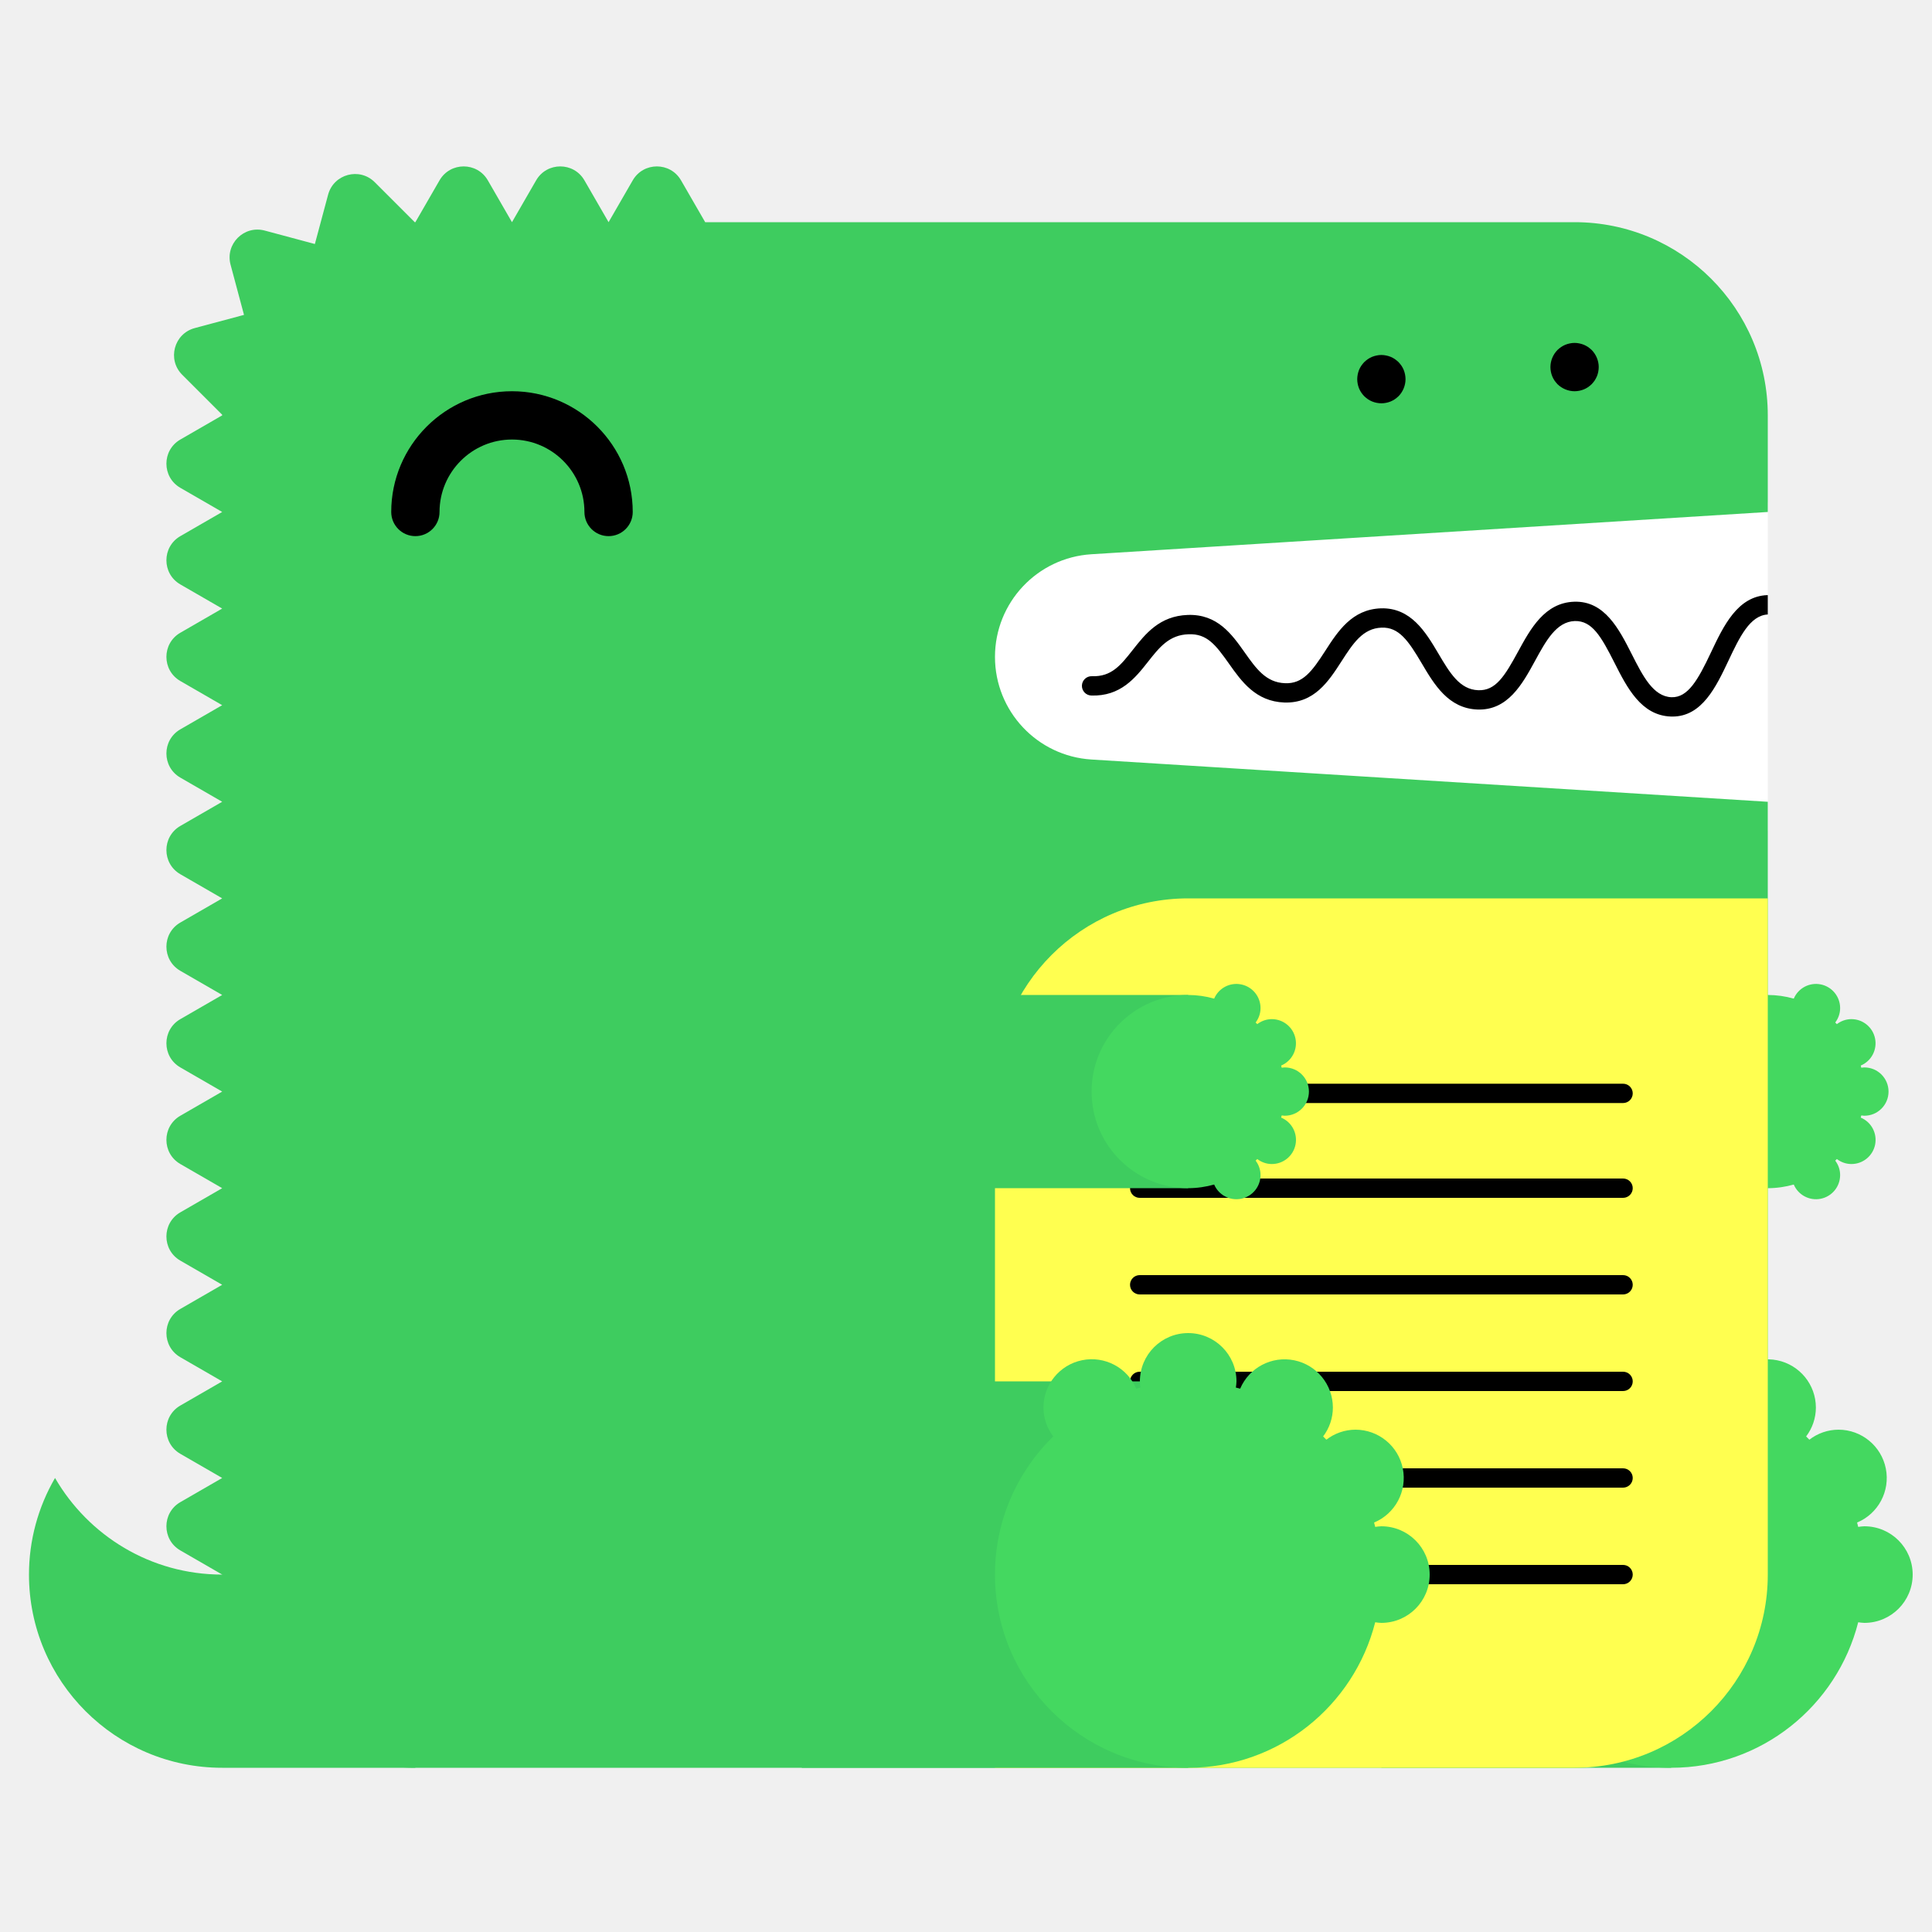
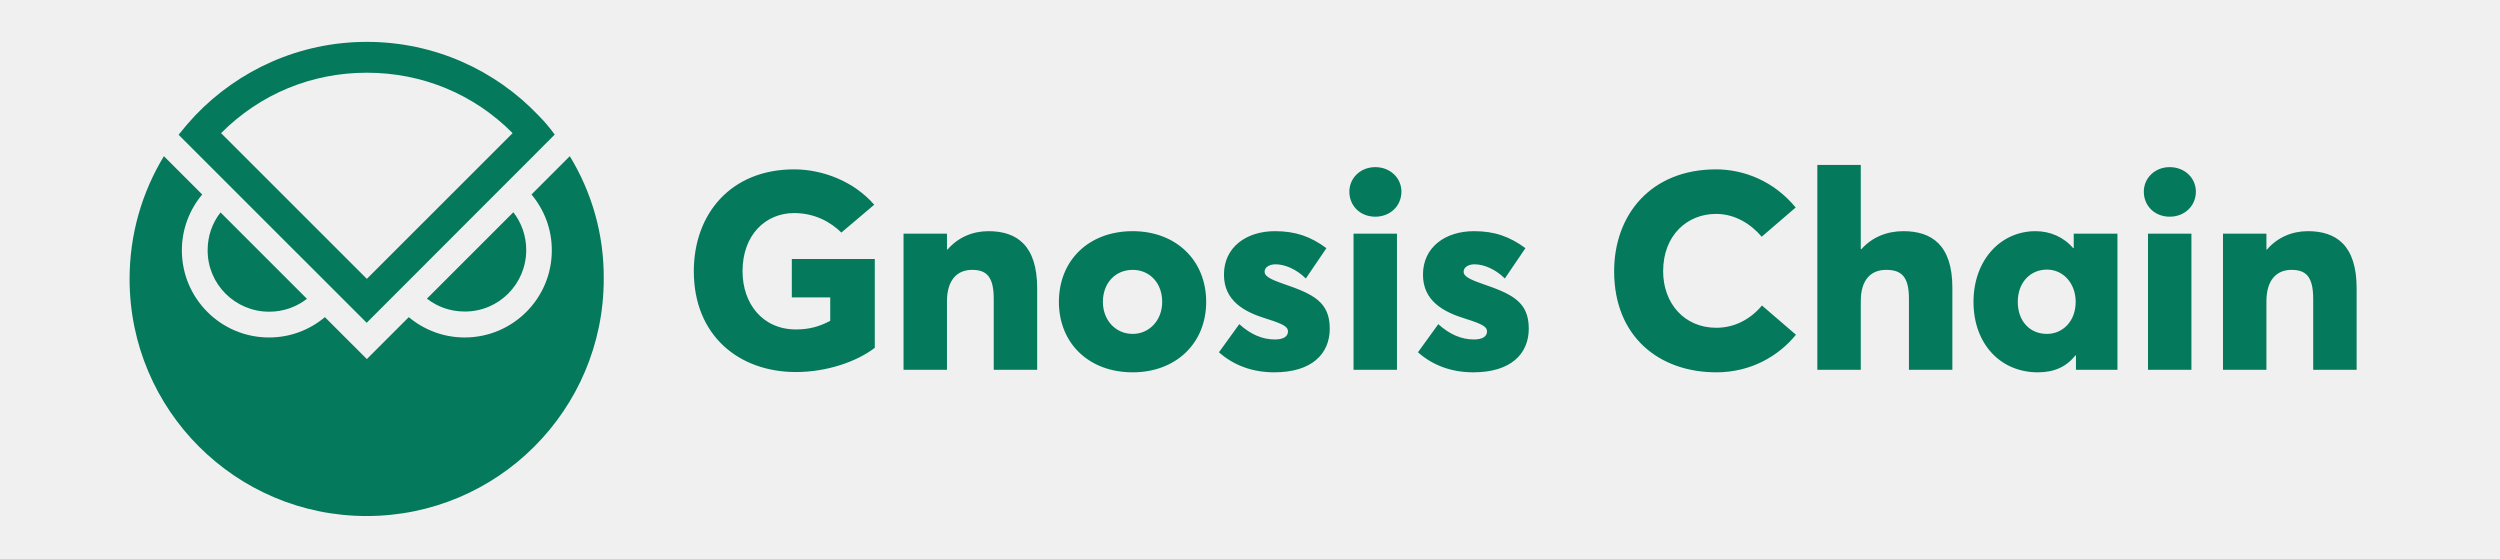
- <svg xmlns="http://www.w3.org/2000/svg" width="200" height="200" viewBox="0 0 200 200">
-   <g fill="none" fill-rule="evenodd">
-     <path fill="#FFF" d="M99 52h84v34H99z" />
-     <path d="M23 163c-7.398 0-13.843-4.027-17.303-10A19.886 19.886 0 0 0 3 163c0 11.046 8.954 20 20 20h20v-20H23z" fill="#3ECC5F" />
-     <path d="M112.98 57.376L183 53V43c0-11.046-8.954-20-20-20H73l-2.5-4.33c-1.112-1.925-3.889-1.925-5 0L63 23l-2.5-4.33c-1.111-1.925-3.889-1.925-5 0L53 23l-2.5-4.33c-1.111-1.925-3.889-1.925-5 0L43 23c-.022 0-.042.003-.065.003l-4.142-4.141c-1.57-1.571-4.252-.853-4.828 1.294l-1.369 5.104-5.192-1.392c-2.148-.575-4.111 1.389-3.535 3.536l1.39 5.193-5.102 1.367c-2.148.576-2.867 3.259-1.296 4.83l4.142 4.142c0 .021-.003.042-.003.064l-4.33 2.5c-1.925 1.111-1.925 3.889 0 5L23 53l-4.33 2.5c-1.925 1.111-1.925 3.889 0 5L23 63l-4.33 2.5c-1.925 1.111-1.925 3.889 0 5L23 73l-4.33 2.5c-1.925 1.111-1.925 3.889 0 5L23 83l-4.33 2.5c-1.925 1.111-1.925 3.889 0 5L23 93l-4.33 2.5c-1.925 1.111-1.925 3.889 0 5L23 103l-4.33 2.5c-1.925 1.111-1.925 3.889 0 5L23 113l-4.33 2.5c-1.925 1.111-1.925 3.889 0 5L23 123l-4.33 2.5c-1.925 1.111-1.925 3.889 0 5L23 133l-4.33 2.5c-1.925 1.111-1.925 3.889 0 5L23 143l-4.33 2.5c-1.925 1.111-1.925 3.889 0 5L23 153l-4.33 2.5c-1.925 1.111-1.925 3.889 0 5L23 163c0 11.046 8.954 20 20 20h120c11.046 0 20-8.954 20-20V83l-70.02-4.376A10.645 10.645 0 0 1 103 68c0-5.621 4.37-10.273 9.98-10.624" fill="#3ECC5F" />
-     <path fill="#3ECC5F" d="M143 183h30v-40h-30z" />
-     <path d="M193 158c-.219 0-.428.037-.639.064-.038-.15-.074-.301-.116-.451A5 5 0 0 0 190.32 148a4.96 4.96 0 0 0-3.016 1.036 26.531 26.531 0 0 0-.335-.336 4.955 4.955 0 0 0 1.011-2.987 5 5 0 0 0-9.599-1.959c-.148-.042-.297-.077-.445-.115.027-.211.064-.42.064-.639a5 5 0 0 0-5-5 5 5 0 0 0-5 5c0 .219.037.428.064.639-.148.038-.297.073-.445.115a4.998 4.998 0 0 0-9.599 1.959c0 1.125.384 2.151 1.011 2.987-3.717 3.632-6.031 8.693-6.031 14.3 0 11.046 8.954 20 20 20 9.339 0 17.16-6.41 19.361-15.064.211.027.42.064.639.064a5 5 0 0 0 5-5 5 5 0 0 0-5-5" fill="#44D860" />
-     <path fill="#3ECC5F" d="M153 123h30v-20h-30z" />
-     <path d="M193 115.5a2.5 2.5 0 1 0 0-5c-.109 0-.214.019-.319.032-.02-.075-.037-.15-.058-.225a2.501 2.501 0 0 0-.963-4.807c-.569 0-1.088.197-1.508.518a6.653 6.653 0 0 0-.168-.168c.314-.417.506-.931.506-1.494a2.5 2.5 0 0 0-4.8-.979A9.987 9.987 0 0 0 183 103c-5.522 0-10 4.478-10 10s4.478 10 10 10c.934 0 1.833-.138 2.69-.377a2.5 2.5 0 0 0 4.8-.979c0-.563-.192-1.077-.506-1.494.057-.055.113-.111.168-.168.42.321.939.518 1.508.518a2.5 2.5 0 0 0 .963-4.807c.021-.074.038-.15.058-.225.105.013.21.032.319.032" fill="#44D860" />
-     <path d="M63 55.5a2.5 2.5 0 0 1-2.5-2.5c0-4.136-3.364-7.5-7.5-7.5s-7.5 3.364-7.5 7.5a2.5 2.5 0 1 1-5 0c0-6.893 5.607-12.5 12.5-12.5S65.5 46.107 65.5 53a2.5 2.5 0 0 1-2.5 2.5" fill="#000" />
-     <path d="M103 183h60c11.046 0 20-8.954 20-20V93h-60c-11.046 0-20 8.954-20 20v70z" fill="#FFFF50" />
-     <path d="M168.02 124h-50.04a1 1 0 1 1 0-2h50.04a1 1 0 1 1 0 2m0 20h-50.04a1 1 0 1 1 0-2h50.04a1 1 0 1 1 0 2m0 20h-50.04a1 1 0 1 1 0-2h50.04a1 1 0 1 1 0 2m0-49.814h-50.04a1 1 0 1 1 0-2h50.04a1 1 0 1 1 0 2m0 19.814h-50.04a1 1 0 1 1 0-2h50.04a1 1 0 1 1 0 2m0 20h-50.04a1 1 0 1 1 0-2h50.04a1 1 0 1 1 0 2M183 61.611c-.012 0-.022-.006-.034-.005-3.09.105-4.552 3.196-5.842 5.923-1.346 2.85-2.387 4.703-4.093 4.647-1.889-.068-2.969-2.202-4.113-4.46-1.314-2.594-2.814-5.536-5.963-5.426-3.046.104-4.513 2.794-5.807 5.167-1.377 2.528-2.314 4.065-4.121 3.994-1.927-.07-2.951-1.805-4.136-3.813-1.321-2.236-2.848-4.75-5.936-4.664-2.994.103-4.465 2.385-5.763 4.4-1.373 2.13-2.335 3.428-4.165 3.351-1.973-.07-2.992-1.51-4.171-3.177-1.324-1.873-2.816-3.993-5.895-3.89-2.928.1-4.399 1.97-5.696 3.618-1.232 1.564-2.194 2.802-4.229 2.724a1 1 0 0 0-.072 2c3.017.101 4.545-1.8 5.872-3.487 1.177-1.496 2.193-2.787 4.193-2.855 1.926-.082 2.829 1.115 4.195 3.045 1.297 1.834 2.769 3.914 5.731 4.021 3.103.104 4.596-2.215 5.918-4.267 1.182-1.834 2.202-3.417 4.15-3.484 1.793-.067 2.769 1.35 4.145 3.681 1.297 2.197 2.766 4.686 5.787 4.796 3.125.108 4.634-2.62 5.949-5.035 1.139-2.088 2.214-4.06 4.119-4.126 1.793-.042 2.728 1.595 4.111 4.33 1.292 2.553 2.757 5.445 5.825 5.556l.169.003c3.064 0 4.518-3.075 5.805-5.794 1.139-2.41 2.217-4.68 4.067-4.773v-2z" fill="#000" />
-     <path fill="#3ECC5F" d="M83 183h40v-40H83z" />
-     <path d="M143 158c-.219 0-.428.037-.639.064-.038-.15-.074-.301-.116-.451A5 5 0 0 0 140.32 148a4.96 4.96 0 0 0-3.016 1.036 26.531 26.531 0 0 0-.335-.336 4.955 4.955 0 0 0 1.011-2.987 5 5 0 0 0-9.599-1.959c-.148-.042-.297-.077-.445-.115.027-.211.064-.42.064-.639a5 5 0 0 0-5-5 5 5 0 0 0-5 5c0 .219.037.428.064.639-.148.038-.297.073-.445.115a4.998 4.998 0 0 0-9.599 1.959c0 1.125.384 2.151 1.011 2.987-3.717 3.632-6.031 8.693-6.031 14.3 0 11.046 8.954 20 20 20 9.339 0 17.16-6.41 19.361-15.064.211.027.42.064.639.064a5 5 0 0 0 5-5 5 5 0 0 0-5-5" fill="#44D860" />
-     <path fill="#3ECC5F" d="M83 123h40v-20H83z" />
-     <path d="M133 115.5a2.5 2.5 0 1 0 0-5c-.109 0-.214.019-.319.032-.02-.075-.037-.15-.058-.225a2.501 2.501 0 0 0-.963-4.807c-.569 0-1.088.197-1.508.518a6.653 6.653 0 0 0-.168-.168c.314-.417.506-.931.506-1.494a2.5 2.5 0 0 0-4.8-.979A9.987 9.987 0 0 0 123 103c-5.522 0-10 4.478-10 10s4.478 10 10 10c.934 0 1.833-.138 2.69-.377a2.5 2.5 0 0 0 4.8-.979c0-.563-.192-1.077-.506-1.494.057-.055.113-.111.168-.168.42.321.939.518 1.508.518a2.5 2.5 0 0 0 .963-4.807c.021-.074.038-.15.058-.225.105.013.21.032.319.032" fill="#44D860" />
-     <path d="M143 41.75c-.16 0-.33-.02-.49-.05a2.52 2.52 0 0 1-.47-.14c-.15-.06-.29-.14-.431-.23-.13-.09-.259-.2-.38-.31-.109-.12-.219-.24-.309-.38s-.17-.28-.231-.43a2.619 2.619 0 0 1-.189-.96c0-.16.02-.33.05-.49.03-.16.08-.31.139-.47.061-.15.141-.29.231-.43.09-.13.2-.26.309-.38.121-.11.25-.22.38-.31.141-.09.281-.17.431-.23.149-.06.31-.11.47-.14.32-.07.65-.07.98 0 .159.03.32.08.47.14.149.06.29.14.43.23.13.09.259.2.38.31.11.12.22.25.31.38.09.14.17.28.23.43.06.16.11.31.14.47.029.16.05.33.05.49 0 .66-.271 1.31-.73 1.77-.121.11-.25.22-.38.31-.14.09-.281.17-.43.23a2.565 2.565 0 0 1-.96.19m20-1.25c-.66 0-1.3-.27-1.771-.73a3.802 3.802 0 0 1-.309-.38c-.09-.14-.17-.28-.231-.43a2.619 2.619 0 0 1-.189-.96c0-.66.27-1.3.729-1.77.121-.11.25-.22.38-.31.141-.09.281-.17.431-.23.149-.06.31-.11.47-.14.32-.07.66-.07.98 0 .159.03.32.08.47.14.149.06.29.14.43.23.13.09.259.2.38.31.459.47.73 1.11.73 1.77 0 .16-.021.33-.05.49-.03.16-.08.32-.14.47-.07.15-.14.29-.23.43-.09.13-.2.26-.31.38-.121.11-.25.22-.38.31-.14.09-.281.17-.43.23a2.565 2.565 0 0 1-.96.19" fill="#000" />
-   </g>
+ <svg xmlns="http://www.w3.org/2000/svg" width="2508" height="560" viewBox="0 0 2508 560" fill="none">
+   <path d="M798.534 373.234C829.257 373.234 859.421 362.9 877.576 348.935V259.839H794.344V298.382H832.888V321.843C821.437 327.988 810.823 330.501 798.534 330.501C764.739 330.501 744.908 304.247 744.908 272.128C744.908 235.26 768.37 213.754 796.579 213.754C817.806 213.754 833.446 222.971 844.06 233.305L877.017 205.375C856.628 181.914 825.347 169.904 796.579 169.904C733.178 169.904 696.031 214.592 696.031 272.128C696.031 336.646 741.277 373.234 798.534 373.234ZM906.429 371H950V302.292C950 281.065 960.054 270.731 975.137 270.731C989.381 270.731 996.922 277.155 996.922 299.778V371H1040.49V289.165C1040.49 245.874 1019.82 231.909 991.615 231.909C975.695 231.909 961.172 238.053 950.558 250.342H950V234.422H906.429V371ZM1136.3 373.514C1179.31 373.514 1210.04 344.746 1210.04 302.851C1210.04 260.677 1179.31 231.909 1136.3 231.909C1092.17 231.909 1062.29 261.235 1062.29 302.851C1062.29 344.187 1092.17 373.514 1136.3 373.514ZM1136.3 334.97C1118.98 334.97 1106.42 321.005 1106.42 302.851C1106.42 284.138 1118.71 270.731 1136.3 270.731C1153.34 270.731 1165.91 283.858 1165.91 302.851C1165.91 321.564 1152.78 334.97 1136.3 334.97ZM1278.43 373.514C1315.85 373.514 1334.01 355.08 1334.01 329.664C1334.01 302.851 1317.53 295.03 1287.37 284.696C1273.68 279.948 1268.65 276.876 1268.65 272.686C1268.65 267.38 1274.52 265.145 1279.55 265.145C1288.76 265.145 1300.49 269.893 1309.99 279.39L1330.66 248.946C1314.74 237.215 1299.65 231.909 1278.99 231.909C1250.5 231.909 1227.87 247.829 1227.87 275.479C1227.87 301.734 1247.98 312.906 1270.89 319.888C1287.92 325.195 1292.11 327.988 1292.11 332.457C1292.11 337.484 1287.64 340.556 1278.99 340.556C1266.42 340.556 1254.69 335.529 1243.24 325.195L1222.85 353.404C1237.93 366.811 1256.92 373.514 1278.43 373.514ZM1379.65 217.385C1394.74 217.385 1405.91 206.492 1405.91 192.248C1405.91 178.562 1394.74 167.67 1379.65 167.67C1364.57 167.67 1353.68 178.842 1353.68 192.248C1353.68 206.492 1364.57 217.385 1379.65 217.385ZM1357.87 371H1401.44V234.422H1357.87V371ZM1478.08 373.514C1515.51 373.514 1533.66 355.08 1533.66 329.664C1533.66 302.851 1517.19 295.03 1487.02 284.696C1473.34 279.948 1468.31 276.876 1468.31 272.686C1468.31 267.38 1474.17 265.145 1479.2 265.145C1488.42 265.145 1500.15 269.893 1509.64 279.39L1530.31 248.946C1514.39 237.215 1499.31 231.909 1478.64 231.909C1450.15 231.909 1427.53 247.829 1427.53 275.479C1427.53 301.734 1447.64 312.906 1470.54 319.888C1487.58 325.195 1491.77 327.988 1491.77 332.457C1491.77 337.484 1487.3 340.556 1478.64 340.556C1466.07 340.556 1454.34 335.529 1442.89 325.195L1422.5 353.404C1437.59 366.811 1456.58 373.514 1478.08 373.514ZM1721.81 373.514C1757 373.514 1784.65 356.756 1801.69 335.808L1767.61 306.482C1756.16 320.167 1740.24 328.826 1721.81 328.826C1689.41 328.826 1668.46 303.968 1668.46 272.128C1668.46 235.819 1692.76 214.592 1721.53 214.592C1740.8 214.592 1756.72 224.926 1767.33 237.495L1801.41 208.168C1779.62 181.635 1749.46 169.904 1721.53 169.904C1656.17 169.904 1619.3 215.43 1619.3 272.128C1619.3 338.043 1664.83 373.514 1721.81 373.514ZM1823.15 371H1866.73V302.013C1866.73 280.786 1876.78 270.731 1892.14 270.731C1907.5 270.731 1915.04 277.435 1915.04 299.499V371H1958.62V288.606C1958.62 245.594 1937.67 231.909 1909.46 231.909C1892.7 231.909 1877.9 238.053 1867.28 250.063L1866.73 249.784V165.435H1823.15V371ZM2044.34 373.514C2060.81 373.514 2073.1 367.928 2082.04 356.476L2082.6 356.756V371H2124.22V234.422H2080.37V248.667L2079.81 248.946C2070.31 237.774 2056.63 231.909 2042.1 231.909C2006.91 231.909 1979.82 260.956 1979.82 302.851C1979.82 345.025 2006.91 373.514 2044.34 373.514ZM2053.55 334.97C2036.24 334.97 2024.23 322.122 2024.23 302.851C2024.23 283.3 2036.8 270.452 2053.55 270.452C2069.75 270.452 2082.32 284.138 2082.32 302.851C2082.32 322.402 2069.19 334.97 2053.55 334.97ZM2176.64 217.385C2191.72 217.385 2202.9 206.492 2202.9 192.248C2202.9 178.562 2191.72 167.67 2176.64 167.67C2161.56 167.67 2150.67 178.842 2150.67 192.248C2150.67 206.492 2161.56 217.385 2176.64 217.385ZM2154.86 371H2198.43V234.422H2154.86V371ZM2230.1 371H2273.67V302.292C2273.67 281.065 2283.73 270.731 2298.81 270.731C2313.06 270.731 2320.6 277.155 2320.6 299.778V371H2364.17V289.165C2364.17 245.874 2343.5 231.909 2315.29 231.909C2299.37 231.909 2284.85 238.053 2274.23 250.342H2273.67V234.422H2230.1V371Z" fill="#04795B" />
+   <path d="M270.044 312.701C284.248 312.701 297.36 307.968 307.923 299.776L221.238 213.122C213.043 223.499 208.308 236.606 208.308 250.988C208.126 285.03 235.807 312.701 270.044 312.701Z" fill="#04795B" />
+   <path d="M527.913 250.805C527.913 236.606 523.178 223.499 514.983 212.94L428.298 299.593C438.679 307.785 451.791 312.518 466.177 312.518C500.232 312.7 527.913 285.03 527.913 250.805Z" fill="#04795B" />
+   <path d="M571.62 156.689L533.194 195.101C545.942 210.392 553.591 229.689 553.591 251.171C553.591 299.412 514.437 338.552 466.177 338.552C444.87 338.552 425.384 330.906 410.087 318.163L368.019 360.215L325.951 318.163C310.654 330.906 291.35 338.552 269.861 338.552C221.601 338.552 182.447 299.412 182.447 251.171C182.447 229.871 190.096 210.392 202.844 195.101L183.176 175.44L164.418 156.689C142.565 192.734 129.999 234.787 129.999 279.934C129.999 411.37 236.534 517.684 367.837 517.684C499.139 517.684 605.674 411.188 605.674 279.934C606.039 234.605 593.473 192.552 571.62 156.689Z" fill="#04795B" />
+   <path d="M540.114 115.728C496.954 70.399 435.764 42 368.019 42C300.273 42 239.266 70.399 195.923 115.728C190.096 121.918 184.451 128.472 179.169 135.207L367.837 323.805L556.504 135.025C551.769 128.471 546.124 121.736 540.114 115.728ZM368.019 72.948C423.745 72.948 475.465 94.429 514.254 133.569L368.019 279.751L221.783 133.569C260.755 94.429 312.293 72.948 368.019 72.948Z" fill="#04795B" />
</svg>
